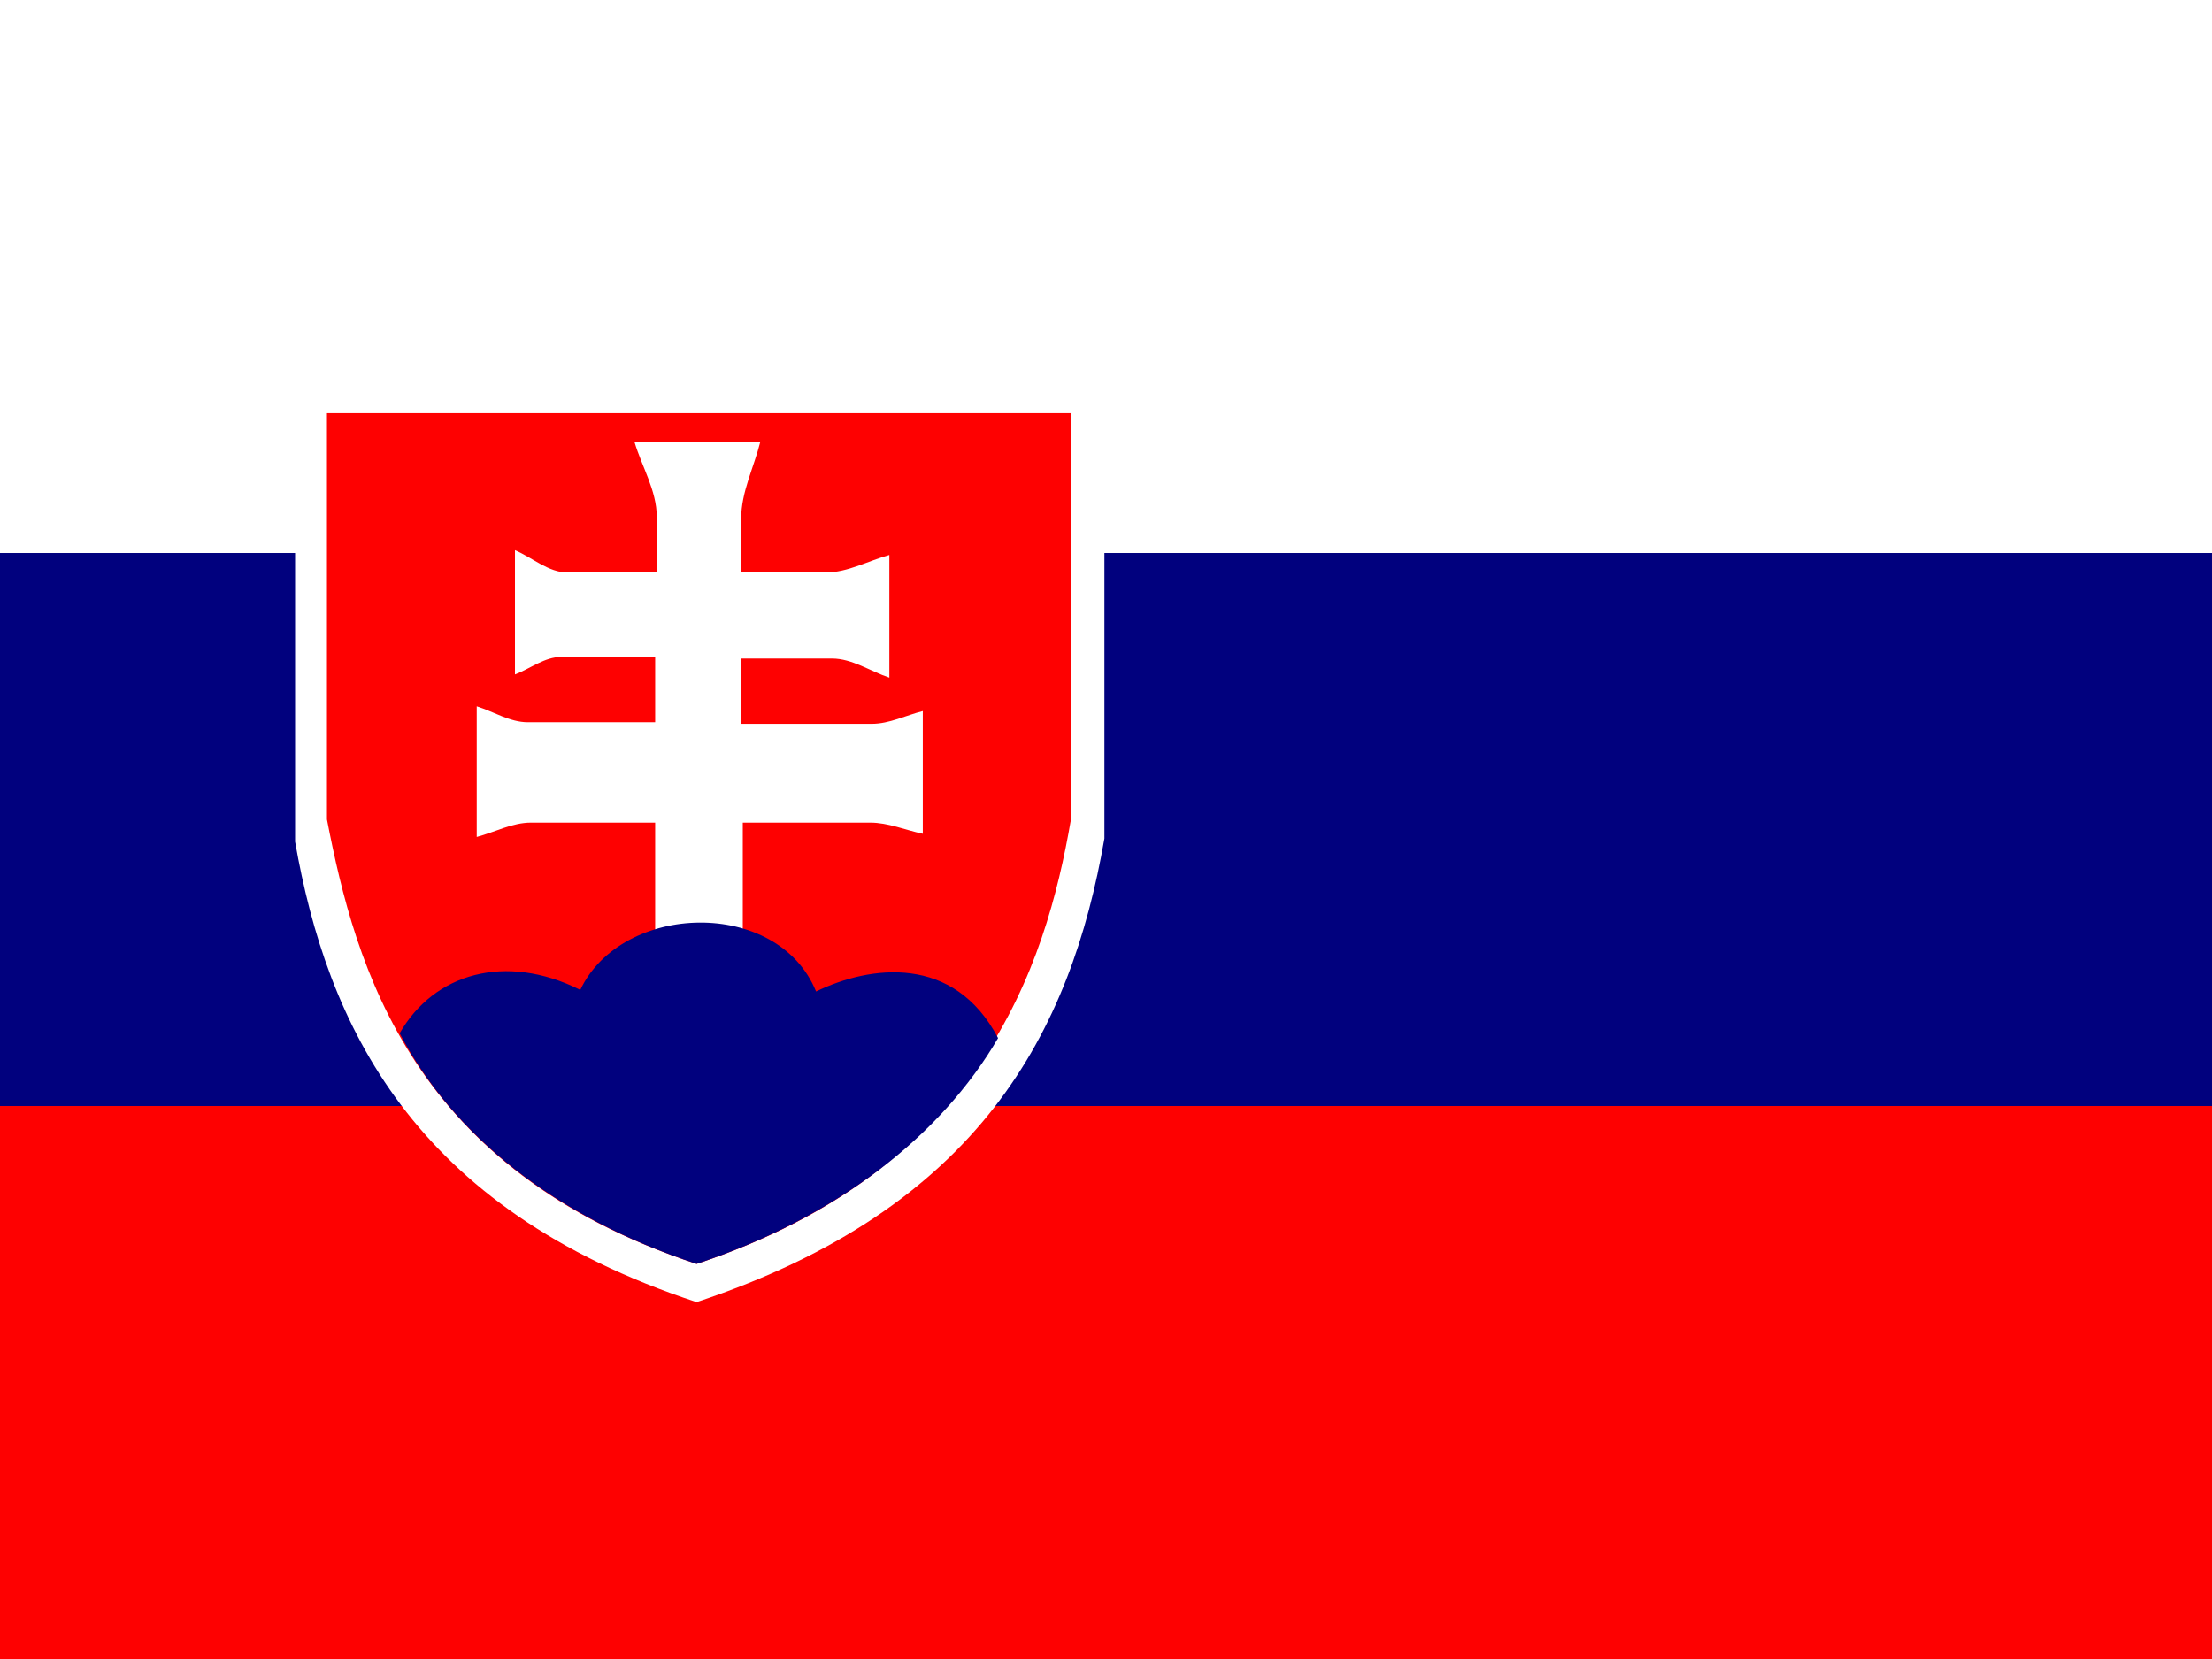
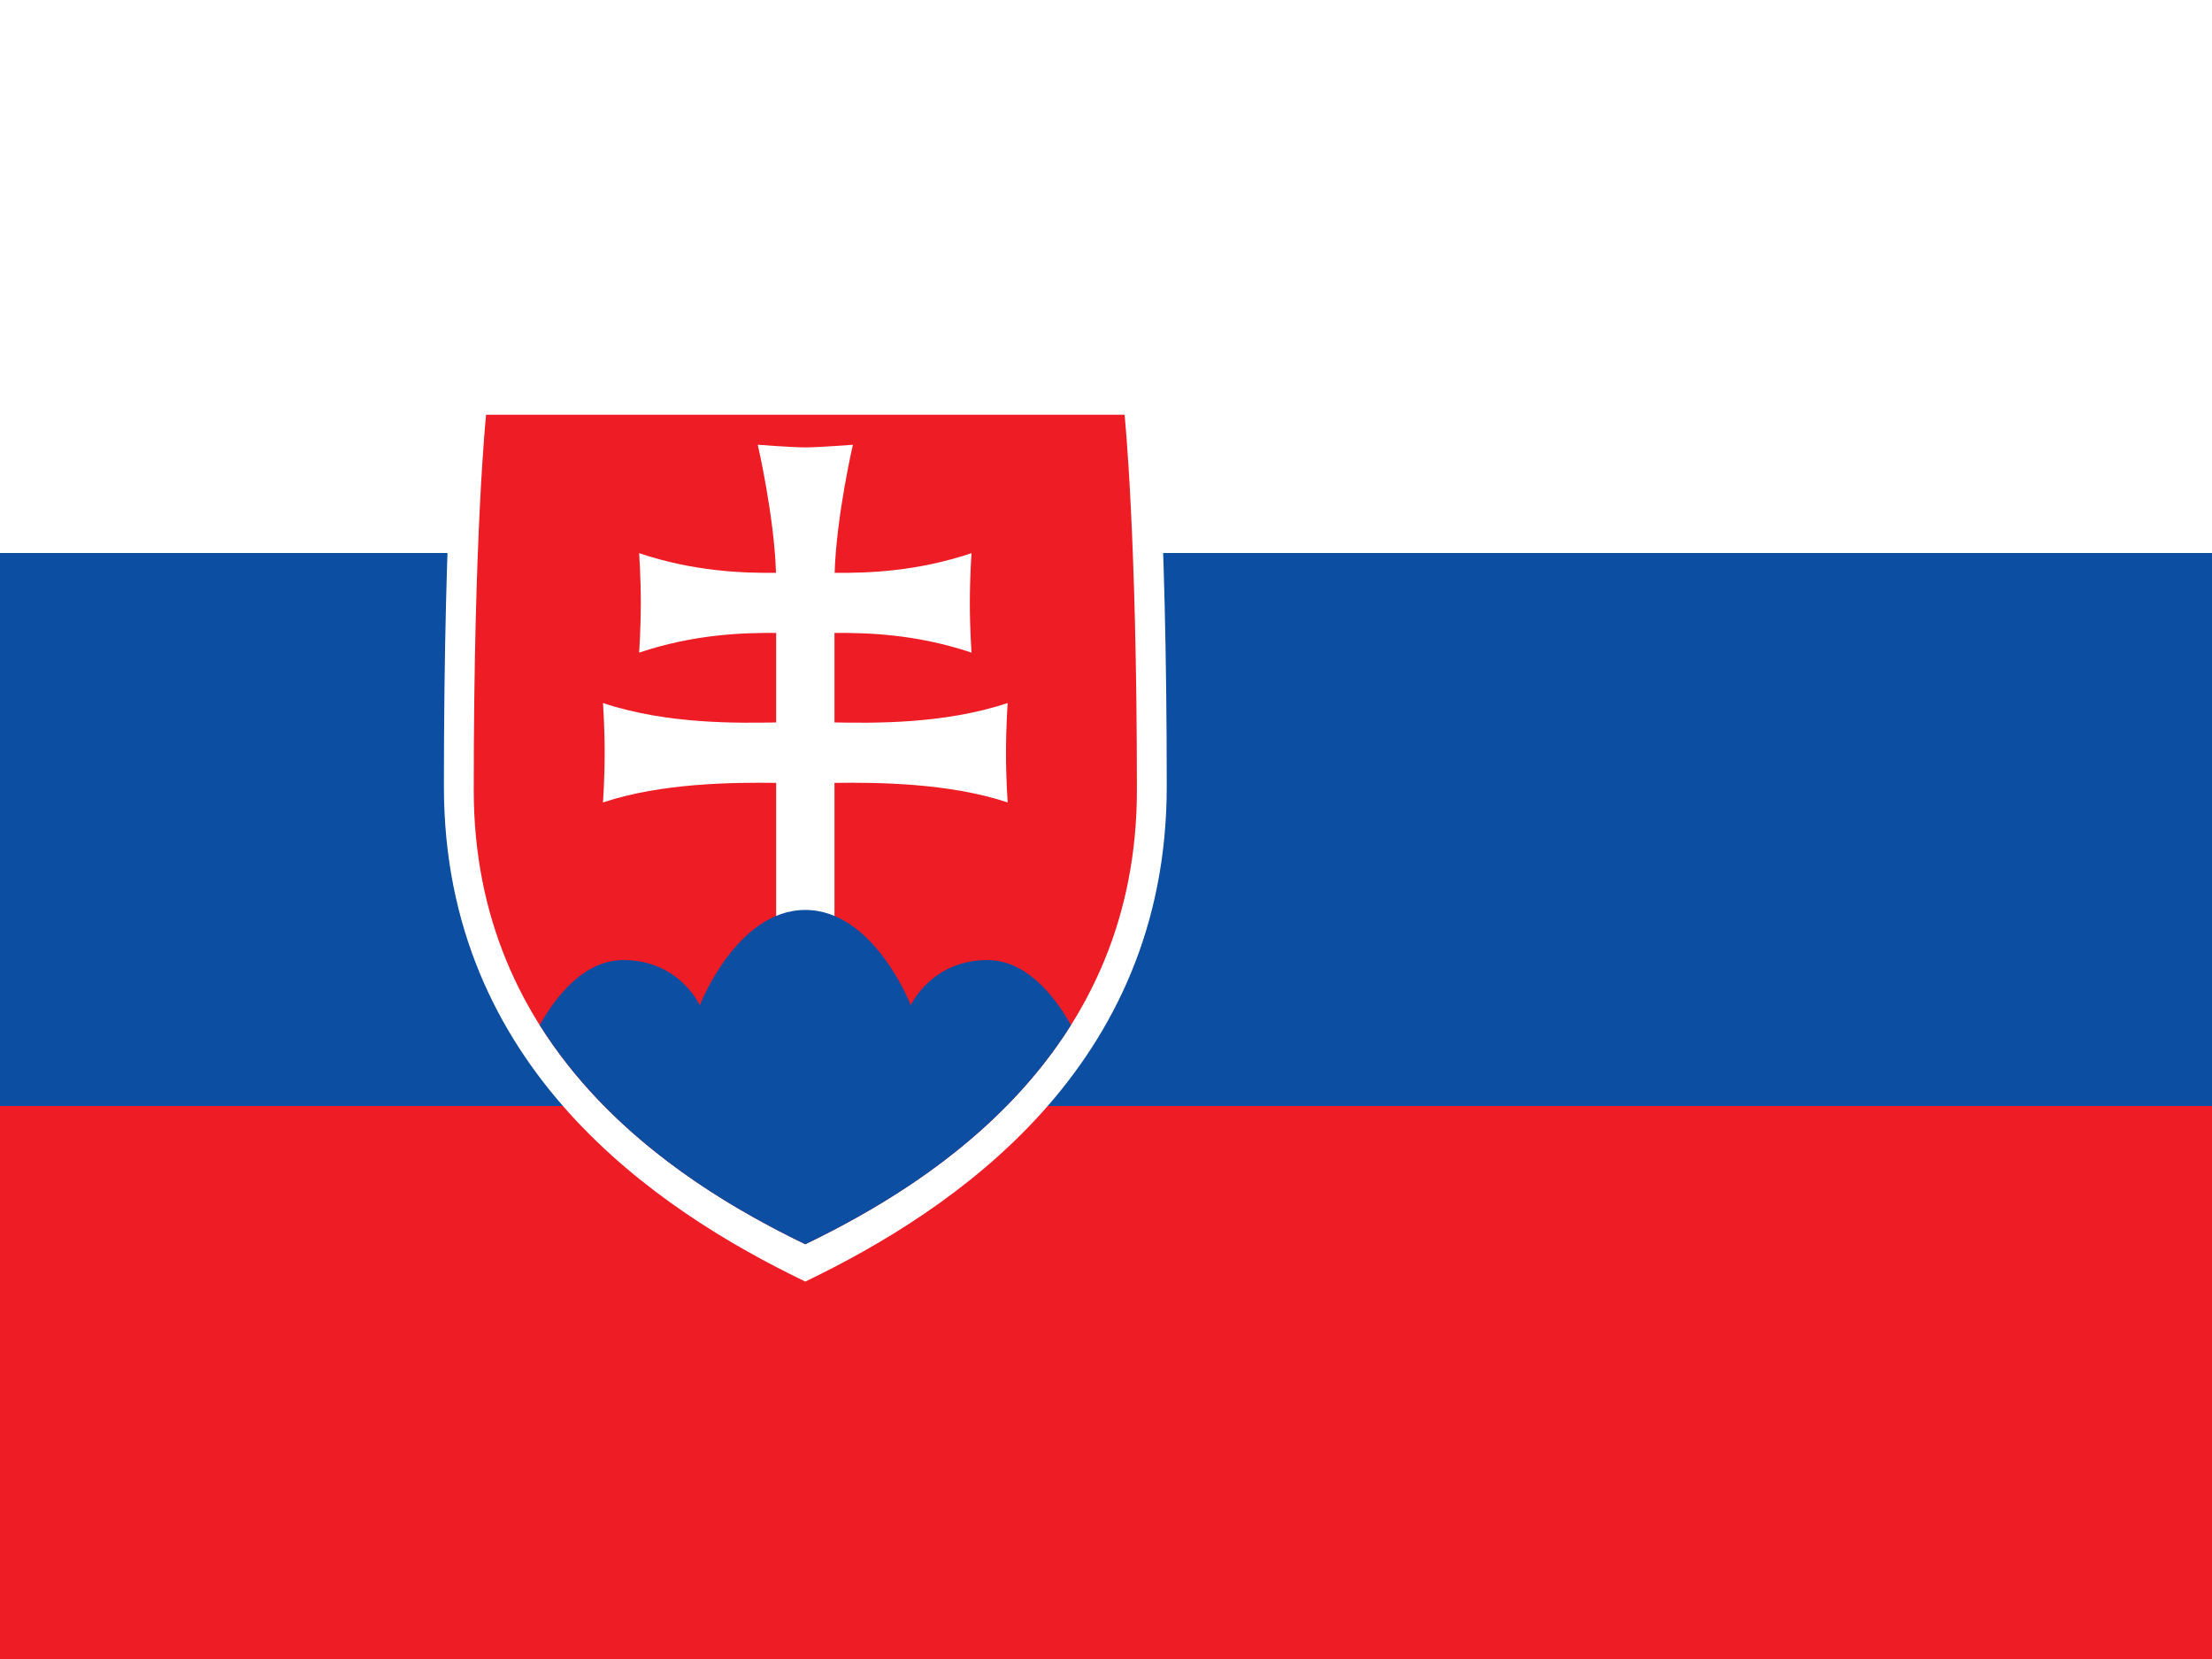
- <svg xmlns="http://www.w3.org/2000/svg" id="svg378" height="480" width="640" version="1" y="0" x="0">
-   <defs id="defs380">
-     <clipPath id="clipPath9628" clipPathUnits="userSpaceOnUse">
-       <rect id="rect9630" fill-opacity="0.67" height="512" width="682.67" y="0" x="-26.334" />
-     </clipPath>
-   </defs>
-   <g id="flag" fill-rule="evenodd" clip-path="url(#clipPath9628)" transform="matrix(.9375 0 0 .9375 24.688 -.000003163)" stroke-width="1pt">
-     <rect id="rect171" height="512" width="768" y="0" x="-69" fill="#fff" />
-     <rect id="rect403" height="341.33" width="768" y="170.67" x="-69" fill="#01017e" />
-     <rect id="rect135" height="170.67" width="768" y="341.33" x="-69" fill="#fe0101" />
-     <path id="path150" d="m64.736 116.2v143.57c9.833 56.051 35.893 113.09 123.9 142.09 87.519-29.009 115.54-83.586 125.87-143.08v-142.59h-249.77z" fill="#fff" />
-     <path id="path140" d="m74.569 127.51v125.38c8.85 45.726 26.059 108.17 114.07 137.18 87.519-29.009 107.68-91.452 115.54-137.18v-125.38h-229.61z" fill="#fe0101" />
-     <path id="path153" d="m202.41 203.23v20.159h40.318c5.406 0 10.489-2.623 15.734-3.934v37.859c-5.409-1.147-10.696-3.441-16.226-3.441h-39.334v46.218l-27.043-0.983v-45.234h-38.35c-5.764 0-11.144 2.95-16.717 4.425v-40.317c5.245 1.639 10.239 4.917 15.734 4.917h39.334v-20.159h-29.009c-5.083 0-9.506 3.606-14.259 5.409v-38.35c5.409 2.295 10.35 6.883 16.226 6.883h27.534v-17.209c0-8.038-4.589-15.406-6.884-23.109h38.842c-1.967 7.867-5.9 15.492-5.9 23.601v16.717h26.059c6.799 0 13.112-3.605 19.668-5.408v37.859c-5.901-1.967-11.482-5.901-17.701-5.901h-28.025z" fill="#fff" />
-     <path id="path152" d="m152.75 305.5c-23.11-11.555-45.184-5.102-55.744 13.398 16.41 31.344 47.632 56.666 91.637 71.17 43.76-14.505 75.596-39.826 93.05-69.695-13.597-25.94-39.457-22.495-56.174-14.381-11.8-29.009-59.985-27.534-72.768-0.492z" fill="#01017e" />
-   </g>
+ <svg xmlns="http://www.w3.org/2000/svg" height="480" width="640" version="1">
+   <path fill="#ee1c25" d="M0 0h640v480H0z" />
+   <path fill="#0b4ea2" d="M0 0h640v320H0z" />
+   <path fill="#fff" d="M0 0h640v160H0z" />
+   <path d="M233.004 370.8c-43.025-20.724-104.568-61.858-104.568-143.226 0-81.37 3.89-118.374 3.89-118.374h201.358s3.891 37.005 3.891 118.374c0 81.368-61.543 122.502-104.571 143.226z" fill="#fff" />
+   <path d="M233.004 360c-39.472-19.013-95.934-56.75-95.934-131.4 0-74.651 3.57-108.6 3.57-108.6H325.37s3.57 33.95 3.57 108.6c0 74.65-56.462 112.387-95.936 131.4z" fill="#ee1c25" />
+   <path d="M241.446 209.027c10.688.173 31.54.591 50.109-5.622 0 0-.49 6.645-.49 14.385 0 7.742.49 14.386.49 14.386-17.032-5.7-38.064-5.819-50.108-5.666v41.231h-16.883V226.51c-12.044-.153-33.076-.034-50.108 5.665 0 0 .49-6.644.49-14.386 0-7.74-.49-14.384-.49-14.384 18.568 6.213 39.42 5.795 50.108 5.622v-25.894c-9.741-.087-23.779.378-39.65 5.69 0 0 .49-6.645.49-14.386 0-7.74-.49-14.385-.49-14.385 15.848 5.303 29.868 5.776 39.607 5.691-.501-16.398-5.278-37.065-5.278-37.065s9.831.767 13.761.767c3.934 0 13.763-.767 13.763-.767s-4.776 20.667-5.277 37.064c9.739.084 23.759-.388 39.606-5.691 0 0-.49 6.644-.49 14.385 0 7.74.49 14.385.49 14.385-15.87-5.311-29.909-5.776-39.65-5.69v25.894z" fill="#fff" />
+   <path d="M233 263.275c-19.878 0-30.525 27.575-30.525 27.575s-5.907-13.075-22.125-13.075c-10.973 0-19.06 9.761-24.2 18.8C176.113 328.34 207.964 347.941 233 360c25.039-12.06 56.91-31.657 76.875-63.425-5.14-9.039-13.227-18.8-24.2-18.8-16.219 0-22.15 13.075-22.15 13.075S252.879 263.275 233 263.275z" fill="#0b4ea2" />
</svg>
